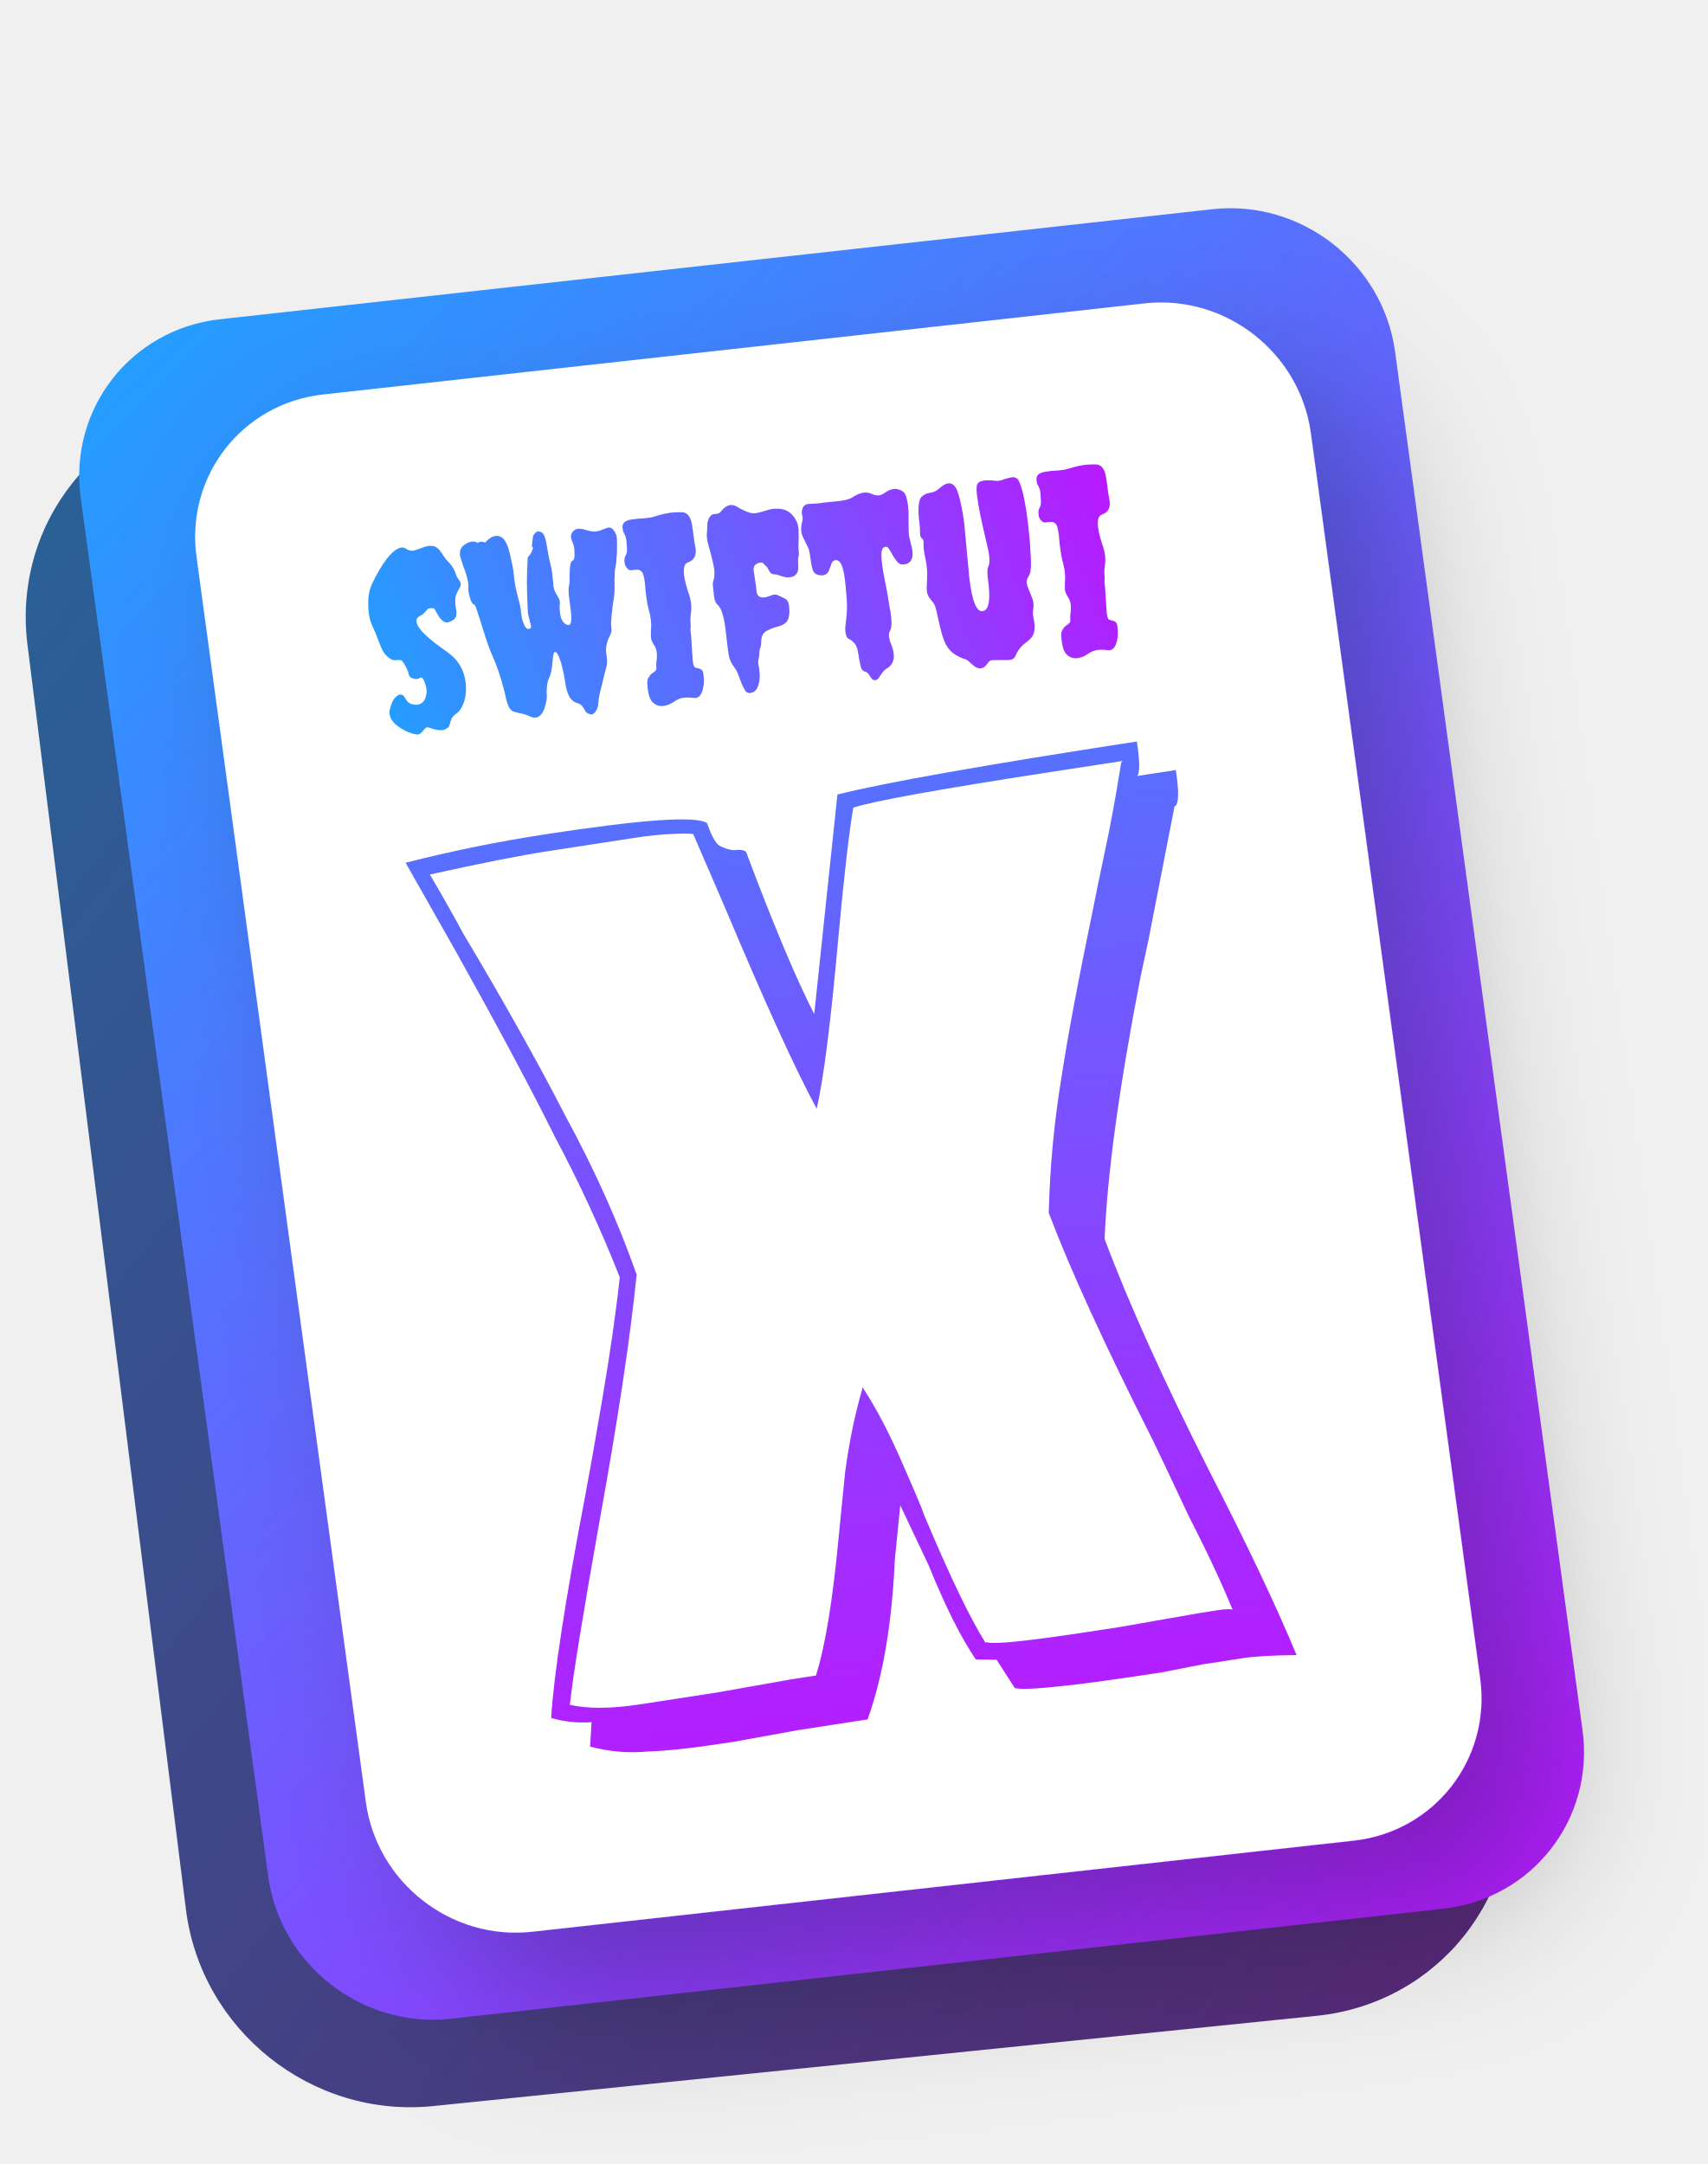
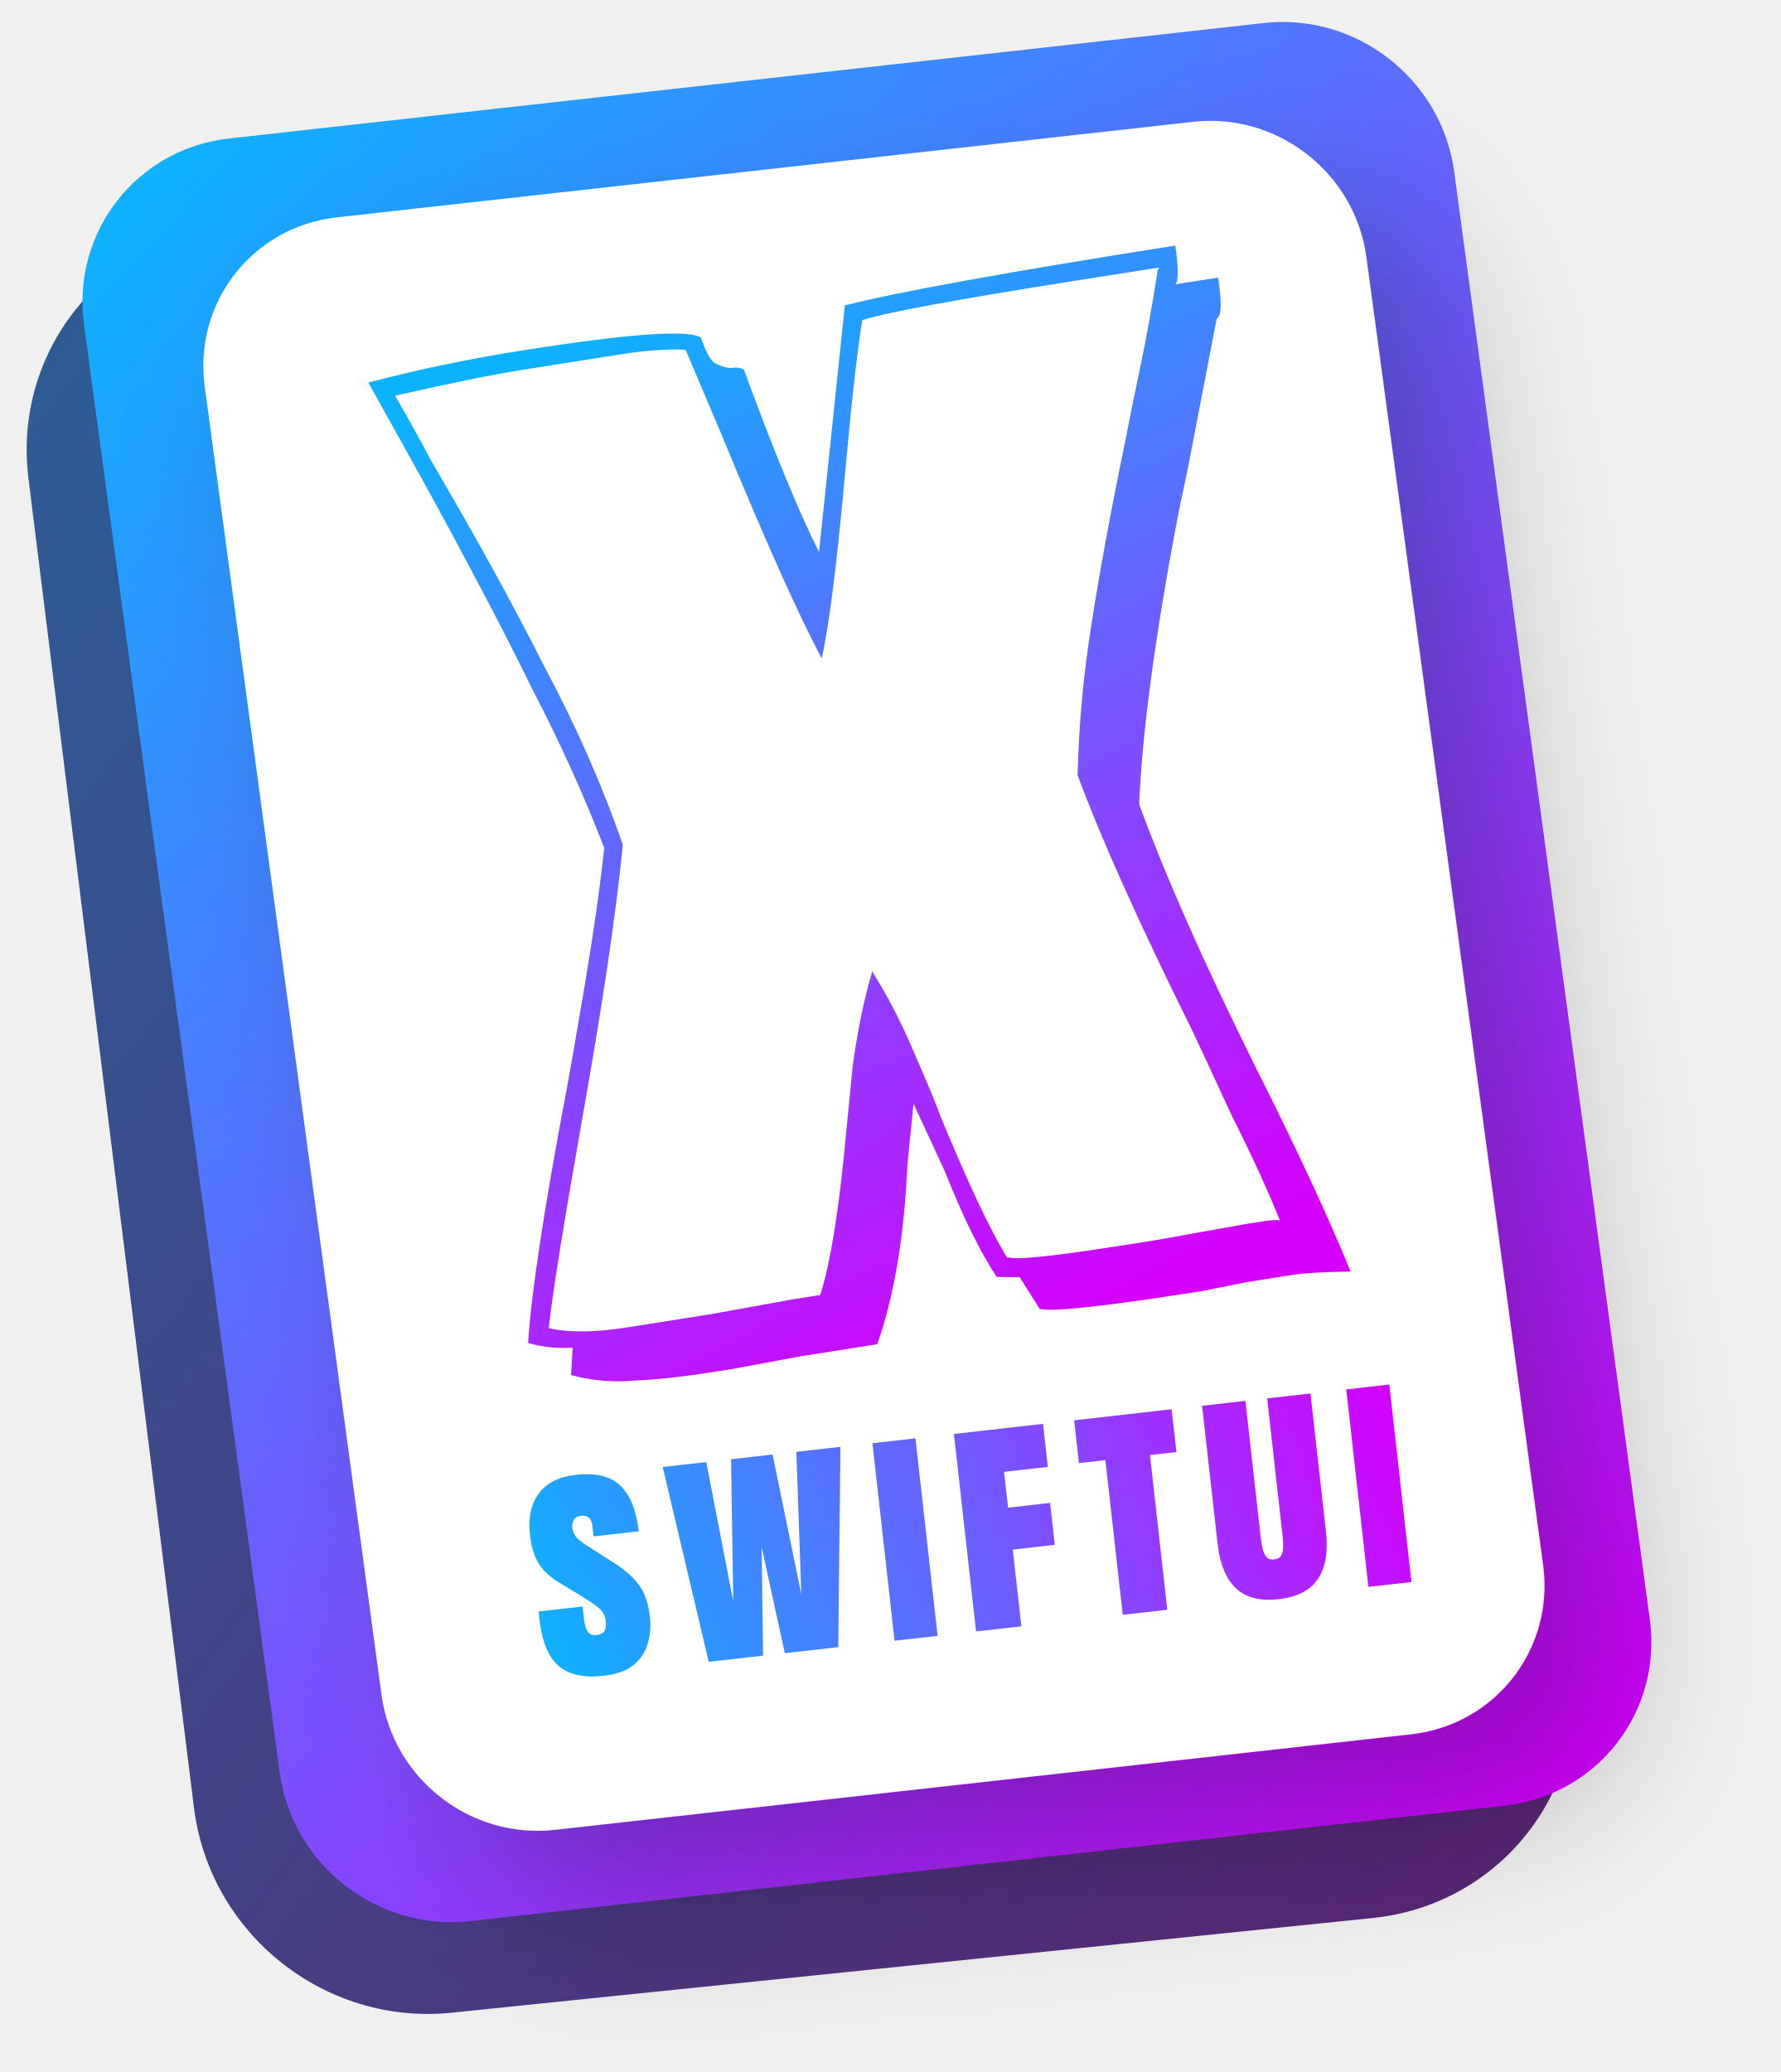
- <svg xmlns="http://www.w3.org/2000/svg" viewBox="0 0 116 147" fill="none">
-   <rect width="90.343" height="116.594" rx="15" transform="matrix(0.99482 -0.101648 0.124304 0.992244 0 28.9002)" fill="url(#paint0_linear_25_7)" fill-opacity="0.87" />
-   <path d="M82.344 14.212C88.382 13.543 93.941 17.88 94.759 23.9L107.491 117.544C108.309 123.564 104.078 128.987 98.04 129.656L30.629 137.132C24.591 137.801 19.032 133.464 18.214 127.444L5.482 33.8C4.663 27.78 8.895 22.358 14.933 21.688L82.344 14.212Z" fill="url(#paint1_linear_25_7)" />
-   <g filter="url(#filter0_d_25_7)">
-     <path d="M77.747 20.609C83.237 20 88.29 23.943 89.034 29.416L100.537 114.022C101.281 119.495 97.434 124.425 91.945 125.033L36.137 131.222C30.648 131.831 25.595 127.888 24.851 122.415L13.347 37.809C12.603 32.337 16.45 27.407 21.939 26.798L77.747 20.609Z" fill="white" />
+ <svg xmlns="http://www.w3.org/2000/svg" viewBox="0 0 116 135" fill="none">
+   <rect width="90.348" height="117.292" rx="15" transform="matrix(0.994758 -0.10226 0.123565 0.992336 0 16.2782)" fill="url(#paint0_linear_36_2)" fill-opacity="0.87" />
+   <path d="M82.345 1.501C88.383 0.827 93.937 5.162 94.75 11.182L107.5 105.526C108.314 111.546 104.079 116.973 98.041 117.646L30.628 125.168C24.59 125.841 19.037 121.507 18.223 115.486L5.473 21.143C4.66 15.122 8.895 9.696 14.932 9.022L82.345 1.501Z" fill="url(#paint1_linear_36_2)" />
+   <g filter="url(#filter0_d_36_2)">
+     <path d="M77.748 7.937C83.237 7.324 88.286 11.265 89.026 16.738L100.545 101.977C101.285 107.45 97.435 112.383 91.946 112.995L36.136 119.222C30.647 119.834 25.598 115.894 24.858 110.421L13.339 25.182C12.6 19.709 16.45 14.776 21.938 14.163L77.748 7.937Z" fill="white" />
  </g>
-   <path d="M79.864 52.309C80.099 53.837 80.07 54.663 79.776 54.787L78.005 63.862L77.459 66.411C76.02 73.831 75.209 79.746 75.028 84.156C76.628 88.448 79.004 93.716 82.156 99.959C84.727 104.962 86.697 109.119 88.068 112.428C86.427 112.446 85.225 112.514 84.461 112.632L81.709 113.056L78.861 113.612C73.052 114.507 69.742 114.86 68.93 114.672L67.695 112.75L66.284 112.732C65.272 111.245 64.199 109.102 63.064 106.303C62.828 105.792 62.19 104.443 61.149 102.256L60.779 105.951C60.586 110.284 59.969 113.9 58.929 116.799L54.229 117.523L49.89 118.309L49.087 118.432C47.024 118.75 45.33 118.933 44.008 118.98C42.696 119.104 41.388 118.992 40.083 118.646L40.179 116.988C39.251 117.052 38.336 116.959 37.437 116.706C37.612 113.784 38.394 108.695 39.78 101.439C39.997 100.31 40.373 98.179 40.908 95.045C41.442 91.911 41.839 89.151 42.097 86.763C40.815 83.518 39.347 80.341 37.694 77.231C36.106 74.032 33.907 69.911 31.095 64.867L27.549 58.606C30.636 57.818 33.784 57.176 36.994 56.682C43.644 55.657 47.321 55.404 48.027 55.921C48.309 56.739 48.583 57.244 48.847 57.438C49.188 57.62 49.518 57.726 49.835 57.755C50.217 57.697 50.497 57.732 50.673 57.861C52.532 62.817 54.076 66.492 55.305 68.884L56.881 53.971C60.121 53.159 66.9 51.958 77.218 50.369C77.43 51.745 77.433 52.527 77.227 52.715L79.864 52.309ZM71.089 52.486C63.751 53.617 59.374 54.408 57.957 54.861C57.669 56.549 57.335 59.456 56.953 63.584C56.437 69.375 55.944 73.285 55.474 75.314C54.056 72.715 51.989 68.182 49.271 61.715L47.083 56.653C46.842 56.612 46.334 56.612 45.558 56.654C44.858 56.683 44.011 56.775 43.018 56.928L37.171 57.828C35.26 58.123 32.602 58.649 29.198 59.408C30.045 60.843 30.798 62.174 31.457 63.403C34.197 67.989 36.517 72.13 38.417 75.828C40.382 79.438 41.99 83.024 43.243 86.587C42.809 90.879 41.978 96.406 40.75 103.168C39.576 109.765 38.894 113.977 38.706 115.806C39.924 116.088 41.526 116.076 43.513 115.77C45.577 115.452 46.761 115.27 47.067 115.223L48.672 114.975L53.814 114.066L55.419 113.819C56.053 111.843 56.576 108.633 56.987 104.188C57.046 103.553 57.184 102.162 57.401 100.016C57.694 97.858 58.1 95.918 58.617 94.195L58.634 94.31C59.558 95.733 60.446 97.435 61.299 99.416C62.14 101.321 62.634 102.496 62.781 102.943C64.51 107.059 65.892 109.936 66.928 111.577L67.042 111.559C67.536 111.718 69.923 111.467 74.203 110.808L76.038 110.526L81.638 109.546L82.67 109.387C83.205 109.304 83.555 109.29 83.719 109.342C82.966 107.502 81.975 105.386 80.746 102.993C79.581 100.512 78.77 98.798 78.311 97.852C75.047 91.391 72.688 86.238 71.235 82.393C71.311 79.33 71.59 76.313 72.071 73.344C72.541 70.298 73.249 66.512 74.195 61.984C74.412 60.855 74.703 59.441 75.067 57.742C75.431 56.043 75.793 54.07 76.151 51.824L76.248 51.692L71.089 52.486Z" fill="url(#paint2_linear_25_7)" />
-   <path d="M31.24 39.493C31.28 39.555 31.299 39.626 31.297 39.704C31.295 39.782 31.233 39.923 31.112 40.126C30.991 40.33 30.926 40.543 30.919 40.767C30.921 40.978 30.936 41.155 30.963 41.297C30.989 41.427 31.003 41.543 31.003 41.643C31.02 41.886 30.907 42.066 30.665 42.183C30.455 42.297 30.284 42.311 30.151 42.226C30.019 42.141 29.905 42.026 29.811 41.881C29.715 41.725 29.638 41.594 29.582 41.489C29.535 41.372 29.467 41.313 29.377 41.312C29.22 41.297 29.101 41.328 29.02 41.404C28.951 41.479 28.897 41.541 28.858 41.59C28.78 41.688 28.694 41.759 28.599 41.804C28.514 41.847 28.447 41.888 28.396 41.927C28.294 42.017 28.265 42.148 28.307 42.322C28.391 42.658 28.83 43.13 29.624 43.741C29.772 43.857 29.942 43.983 30.136 44.116C30.34 44.248 30.542 44.403 30.741 44.581C31.191 45.008 31.473 45.516 31.585 46.105C31.699 46.704 31.672 47.242 31.504 47.718C31.37 48.101 31.189 48.362 30.959 48.5C30.784 48.62 30.673 48.767 30.626 48.939C30.578 49.101 30.542 49.222 30.517 49.303C30.492 49.373 30.427 49.436 30.322 49.493C30.23 49.559 30.117 49.594 29.983 49.599C29.85 49.603 29.721 49.59 29.595 49.56C29.481 49.54 29.371 49.508 29.266 49.464C29.173 49.43 29.093 49.412 29.026 49.408C28.969 49.404 28.917 49.432 28.868 49.493C28.818 49.544 28.769 49.599 28.721 49.661C28.575 49.845 28.433 49.922 28.296 49.894C28.16 49.876 28 49.833 27.813 49.766C27.627 49.698 27.444 49.608 27.264 49.495C26.617 49.102 26.359 48.652 26.49 48.147C26.574 47.814 26.68 47.574 26.808 47.425C26.947 47.275 27.06 47.195 27.148 47.185C27.291 47.169 27.39 47.213 27.447 47.318C27.514 47.41 27.568 47.493 27.61 47.566C27.65 47.629 27.695 47.679 27.744 47.718C27.793 47.757 27.864 47.793 27.957 47.827C28.061 47.86 28.169 47.875 28.28 47.873C28.558 47.864 28.754 47.73 28.869 47.471C28.984 47.213 29.008 46.943 28.942 46.66C28.806 46.153 28.67 45.945 28.536 46.039C28.424 46.13 28.276 46.153 28.093 46.107C27.908 46.05 27.804 45.968 27.78 45.859C27.755 45.739 27.72 45.626 27.674 45.52C27.628 45.414 27.578 45.314 27.523 45.22C27.394 44.979 27.291 44.851 27.211 44.838C27.12 44.827 26.998 44.829 26.844 44.847C26.701 44.864 26.531 44.789 26.334 44.622C26.135 44.444 25.98 44.217 25.871 43.94C25.759 43.652 25.664 43.407 25.585 43.205C25.505 42.991 25.436 42.826 25.378 42.71C25.32 42.594 25.267 42.472 25.218 42.344C25.06 41.939 24.992 41.401 25.015 40.73C25.037 40.338 25.119 39.988 25.262 39.682C25.403 39.365 25.568 39.051 25.755 38.739C26.108 38.13 26.447 37.696 26.774 37.435C27.1 37.175 27.367 37.122 27.574 37.276C27.756 37.4 27.939 37.44 28.123 37.396C28.317 37.341 28.467 37.29 28.573 37.244L28.863 37.144C29.044 37.078 29.232 37.062 29.425 37.096C29.629 37.128 29.827 37.294 30.018 37.595C30.114 37.751 30.207 37.886 30.298 37.998C30.4 38.108 30.496 38.214 30.585 38.315C30.781 38.56 30.9 38.769 30.942 38.943C30.994 39.104 31.047 39.22 31.099 39.292C31.163 39.363 31.21 39.43 31.24 39.493ZM38.774 41.497L38.63 40.394C38.611 40.129 38.616 39.934 38.646 39.808C38.676 39.682 38.689 39.557 38.686 39.435C38.693 39.301 38.694 39.167 38.69 39.034C38.696 38.888 38.702 38.748 38.709 38.614C38.728 38.3 38.786 38.126 38.882 38.092C38.979 38.059 39.025 37.931 39.022 37.709C39.035 37.34 38.99 37.049 38.888 36.838C38.769 36.585 38.751 36.381 38.834 36.226C38.988 35.919 39.291 35.839 39.742 35.988C40.065 36.084 40.293 36.125 40.425 36.109C40.557 36.094 40.671 36.07 40.767 36.036C40.873 35.991 41.017 35.935 41.199 35.87C41.391 35.792 41.553 35.845 41.686 36.031C41.828 36.203 41.899 36.385 41.899 36.574C41.91 36.762 41.913 36.94 41.91 37.108C41.906 37.264 41.903 37.432 41.901 37.61C41.875 38.059 41.843 38.358 41.805 38.507C41.776 38.644 41.759 38.791 41.755 38.947C41.75 39.093 41.745 39.249 41.742 39.417C41.754 39.905 41.745 40.257 41.714 40.473C41.551 41.572 41.484 42.243 41.512 42.485C41.539 42.716 41.544 42.86 41.529 42.917C41.513 42.975 41.492 43.033 41.465 43.092C41.438 43.151 41.403 43.227 41.358 43.321C41.312 43.405 41.266 43.538 41.22 43.722C41.159 43.963 41.145 44.176 41.177 44.362C41.244 44.744 41.251 45.044 41.198 45.262C41.145 45.48 41.087 45.703 41.025 45.934C40.972 46.151 40.919 46.369 40.866 46.587C40.732 47.07 40.659 47.446 40.645 47.715C40.632 47.984 40.567 48.192 40.45 48.34C40.346 48.496 40.219 48.556 40.069 48.517C39.931 48.477 39.836 48.422 39.783 48.35C39.741 48.277 39.699 48.203 39.657 48.13C39.533 47.922 39.397 47.804 39.249 47.776C39.019 47.714 38.836 47.579 38.7 47.372C38.575 47.152 38.483 46.885 38.424 46.568C38.376 46.251 38.327 45.967 38.275 45.716C38.224 45.466 38.17 45.238 38.113 45.033C37.954 44.528 37.82 44.282 37.71 44.294C37.644 44.302 37.602 44.368 37.583 44.493C37.562 44.606 37.546 44.753 37.533 44.933C37.491 45.439 37.421 45.793 37.321 45.994C37.233 46.193 37.181 46.366 37.164 46.513C37.148 46.66 37.136 46.8 37.129 46.935C37.133 47.068 37.138 47.201 37.142 47.334C37.145 47.457 37.127 47.587 37.087 47.725C37.058 47.862 37.019 48.006 36.97 48.157C36.919 48.296 36.85 48.421 36.762 48.532C36.555 48.767 36.293 48.809 35.974 48.656C35.773 48.557 35.554 48.487 35.315 48.448C35.076 48.398 34.915 48.355 34.833 48.32C34.749 48.274 34.667 48.189 34.586 48.064C34.516 47.939 34.451 47.762 34.391 47.535C34.341 47.296 34.276 47.025 34.197 46.722C33.963 45.858 33.727 45.166 33.489 44.648C33.296 44.225 33.084 43.642 32.853 42.9C32.621 42.147 32.464 41.658 32.383 41.433C32.311 41.197 32.252 41.075 32.207 41.069C32.129 41.067 32.05 40.965 31.971 40.762C31.852 40.408 31.799 40.136 31.81 39.945C31.821 39.755 31.807 39.584 31.767 39.432C31.737 39.269 31.696 39.106 31.644 38.945C31.592 38.784 31.535 38.629 31.474 38.48C31.423 38.33 31.371 38.169 31.317 37.997C31.17 37.59 31.223 37.278 31.477 37.059C31.844 36.772 32.172 36.712 32.458 36.879C32.569 36.777 32.735 36.769 32.957 36.855C33.064 36.72 33.201 36.604 33.368 36.507C33.546 36.408 33.71 36.378 33.859 36.416C34.007 36.444 34.126 36.514 34.217 36.626C34.307 36.727 34.383 36.857 34.446 37.017C34.539 37.24 34.625 37.548 34.703 37.94C34.792 38.32 34.846 38.592 34.865 38.757C34.884 38.922 34.903 39.087 34.922 39.252C34.967 39.648 35.05 40.072 35.169 40.527C35.3 40.98 35.374 41.339 35.394 41.604C35.423 41.857 35.455 42.037 35.49 42.144C35.523 42.24 35.555 42.326 35.586 42.4C35.617 42.475 35.653 42.543 35.693 42.605C35.784 42.717 35.883 42.751 35.989 42.705C36.051 42.664 36.078 42.611 36.071 42.545C36.062 42.468 36.04 42.376 36.005 42.268C35.982 42.16 35.951 42.041 35.914 41.911C35.877 41.782 35.856 41.651 35.852 41.517C35.846 41.373 35.838 41.202 35.826 41.002C35.824 40.791 35.815 40.575 35.801 40.353C35.784 39.72 35.782 39.269 35.795 39C35.807 38.721 35.816 38.508 35.822 38.362C35.826 38.206 35.834 38.038 35.847 37.858C36.017 37.694 36.138 37.479 36.207 37.215C36.157 37.165 36.129 37.118 36.124 37.074L36.184 36.582C36.181 36.46 36.224 36.349 36.313 36.25C36.401 36.14 36.49 36.09 36.58 36.102C36.671 36.114 36.74 36.134 36.788 36.162C36.835 36.19 36.886 36.245 36.94 36.328C37.025 36.485 37.095 36.75 37.149 37.123C37.214 37.494 37.261 37.756 37.29 37.909C37.33 38.06 37.362 38.196 37.387 38.315C37.411 38.424 37.435 38.533 37.458 38.641C37.481 38.739 37.505 38.898 37.53 39.118C37.554 39.327 37.573 39.536 37.586 39.746C37.599 39.956 37.667 40.16 37.79 40.358C37.913 40.555 37.985 40.692 38.005 40.767C38.023 40.832 38.032 40.904 38.029 40.982C38.026 41.049 38.019 41.133 38.008 41.235C38.008 41.324 38.018 41.462 38.04 41.649C38.079 41.99 38.19 42.228 38.373 42.363C38.652 42.564 38.796 42.459 38.804 42.045C38.807 41.878 38.797 41.695 38.774 41.497ZM46.717 38.207C46.354 38.349 46.356 38.995 46.723 40.145C46.837 40.455 46.907 40.72 46.932 40.94C46.967 41.147 46.966 41.381 46.929 41.642C46.893 41.902 46.883 42.109 46.901 42.263C46.919 42.417 46.918 42.601 46.898 42.815C46.936 43.045 46.957 43.282 46.963 43.526C46.979 43.758 46.994 43.985 47.008 44.206C47.038 44.749 47.069 45.068 47.102 45.165C47.136 45.261 47.176 45.323 47.224 45.351C47.282 45.367 47.345 45.382 47.413 45.396C47.574 45.434 47.675 45.494 47.718 45.578C47.761 45.662 47.787 45.788 47.795 45.954C47.813 46.108 47.816 46.275 47.803 46.454C47.752 46.883 47.646 47.169 47.484 47.31C47.392 47.387 47.291 47.421 47.178 47.412C47.077 47.402 46.964 47.392 46.841 47.384C46.459 47.361 46.144 47.431 45.896 47.594C45.288 48.02 44.787 48.078 44.395 47.767C44.235 47.641 44.122 47.431 44.055 47.138C43.949 46.604 43.936 46.255 44.017 46.089C44.109 45.923 44.187 45.819 44.249 45.778C44.321 45.726 44.382 45.679 44.433 45.64C44.548 45.571 44.598 45.471 44.582 45.339C44.571 45.24 44.57 45.134 44.579 45.022C44.598 44.897 44.611 44.767 44.618 44.633C44.636 44.308 44.578 44.047 44.444 43.851C44.295 43.623 44.217 43.431 44.21 43.276C44.215 43.12 44.215 42.98 44.212 42.858L44.233 42.455C44.218 42.133 44.181 41.864 44.123 41.648C44.063 41.421 44.008 41.188 43.958 40.949C43.918 40.697 43.885 40.462 43.86 40.242C43.846 40.02 43.827 39.811 43.804 39.613C43.751 39.151 43.669 38.882 43.56 38.806C43.462 38.728 43.375 38.693 43.298 38.702C43.219 38.7 43.142 38.703 43.065 38.712C42.859 38.758 42.723 38.741 42.658 38.659C42.523 38.552 42.445 38.405 42.423 38.218C42.401 38.031 42.418 37.885 42.472 37.778C42.538 37.67 42.575 37.554 42.583 37.431C42.59 37.297 42.585 37.158 42.568 37.015C42.552 36.683 42.516 36.469 42.461 36.376C42.404 36.271 42.36 36.181 42.33 36.107C42.308 36.02 42.293 35.938 42.285 35.861C42.248 35.542 42.454 35.351 42.904 35.288C43.177 35.246 43.458 35.219 43.746 35.208C44.034 35.186 44.258 35.149 44.419 35.097C44.978 34.921 45.429 34.824 45.772 34.807C46.127 34.788 46.355 34.789 46.458 34.811C46.746 34.889 46.929 35.174 47.008 35.667C47.046 35.896 47.079 36.137 47.108 36.39C47.138 36.643 47.178 36.9 47.231 37.162C47.338 37.706 47.167 38.055 46.717 38.207ZM51.389 40.174C51.425 40.482 51.602 40.617 51.921 40.581C51.998 40.572 52.069 40.558 52.133 40.539C52.197 40.51 52.303 40.47 52.454 40.419C52.615 40.367 52.767 40.383 52.91 40.466C53.063 40.538 53.175 40.592 53.246 40.628C53.329 40.663 53.395 40.706 53.445 40.756C53.533 40.846 53.588 41.029 53.609 41.305C53.639 41.569 53.613 41.822 53.53 42.066C53.445 42.299 53.214 42.465 52.835 42.564C52.457 42.663 52.175 42.78 51.99 42.912C51.815 43.044 51.721 43.239 51.706 43.497C51.702 43.753 51.679 43.934 51.635 44.04C51.592 44.145 51.571 44.259 51.574 44.381C51.577 44.503 51.559 44.639 51.521 44.788C51.492 44.925 51.49 45.053 51.515 45.173C51.551 45.292 51.576 45.456 51.589 45.666C51.612 45.864 51.607 46.065 51.575 46.269C51.499 46.768 51.291 47.037 50.95 47.077C50.818 47.092 50.706 47.038 50.614 46.915C50.531 46.78 50.452 46.622 50.375 46.441C50.309 46.26 50.237 46.067 50.158 45.865C50.09 45.661 49.977 45.457 49.82 45.252C49.661 45.036 49.554 44.787 49.499 44.504C49.455 44.219 49.417 43.939 49.386 43.664L49.294 42.873C49.183 41.905 49.003 41.313 48.755 41.097C48.596 40.97 48.503 40.702 48.478 40.293L48.425 39.831C48.406 39.666 48.418 39.531 48.462 39.426C48.561 39.125 48.547 38.72 48.422 38.211C48.307 37.7 48.206 37.311 48.12 37.042C48.032 36.763 47.995 36.494 48.01 36.236C48.036 35.977 48.046 35.775 48.04 35.631C48.046 35.486 48.085 35.342 48.157 35.2C48.241 35.056 48.315 34.975 48.38 34.957C48.455 34.926 48.542 34.91 48.642 34.91C48.775 34.905 48.886 34.848 48.973 34.738C49.294 34.333 49.625 34.211 49.967 34.372C50.109 34.445 50.252 34.523 50.395 34.607C50.55 34.689 50.714 34.76 50.888 34.817C51.061 34.875 51.251 34.881 51.458 34.835C51.675 34.788 51.886 34.73 52.09 34.662C52.293 34.594 52.501 34.559 52.712 34.557C53.244 34.529 53.657 34.726 53.951 35.149C54.151 35.438 54.249 35.755 54.245 36.101C54.25 36.435 54.248 36.708 54.239 36.92C54.23 37.133 54.234 37.311 54.25 37.454C54.266 37.586 54.27 37.669 54.262 37.703C54.255 37.737 54.247 37.766 54.239 37.789C54.209 37.916 54.2 38.084 54.214 38.294C54.227 38.504 54.222 38.66 54.201 38.763C54.131 39.028 53.953 39.176 53.668 39.209C53.481 39.231 53.317 39.216 53.178 39.165C52.899 39.064 52.704 39.014 52.592 39.016C52.436 39.012 52.321 38.936 52.249 38.788C52.22 38.736 52.192 38.683 52.164 38.631C52.134 38.567 52.095 38.516 52.046 38.477C51.995 38.427 51.938 38.367 51.874 38.297C51.82 38.214 51.717 38.192 51.566 38.232C51.263 38.311 51.141 38.504 51.198 38.809L51.342 39.762L51.389 40.174ZM55.014 34.224C55.269 34.217 55.49 34.202 55.677 34.181C55.874 34.147 56.165 34.113 56.551 34.08C57.193 34.039 57.638 33.943 57.888 33.792C58.395 33.455 58.826 33.371 59.18 33.542C59.344 33.612 59.499 33.65 59.644 33.656C59.79 33.661 59.985 33.572 60.231 33.387C60.503 33.233 60.737 33.179 60.931 33.223C61.126 33.267 61.273 33.334 61.372 33.423C61.471 33.512 61.547 33.681 61.598 33.931C61.659 34.169 61.692 34.411 61.698 34.655C61.715 34.898 61.719 35.126 61.71 35.339C61.709 35.907 61.724 36.279 61.755 36.453C61.798 36.627 61.841 36.806 61.884 36.99C61.939 37.173 61.971 37.353 61.98 37.531C62.008 37.962 61.86 38.224 61.536 38.317C61.298 38.378 61.116 38.343 60.989 38.213C60.862 38.072 60.749 37.918 60.652 37.751C60.564 37.572 60.474 37.415 60.38 37.281C60.298 37.145 60.193 37.107 60.066 37.167C59.938 37.215 59.872 37.367 59.868 37.624C59.863 37.87 59.886 38.162 59.936 38.502C59.986 38.83 60.047 39.174 60.122 39.533C60.196 39.881 60.253 40.181 60.293 40.433C60.332 40.673 60.372 40.919 60.412 41.171C60.463 41.421 60.501 41.656 60.527 41.876C60.581 42.349 60.553 42.681 60.441 42.872C60.385 42.968 60.364 43.076 60.378 43.197C60.392 43.318 60.418 43.443 60.455 43.572C60.503 43.701 60.552 43.829 60.6 43.957C60.648 44.085 60.683 44.242 60.705 44.429C60.755 44.869 60.593 45.2 60.218 45.422C60.082 45.504 59.963 45.629 59.86 45.797C59.757 45.965 59.675 46.075 59.614 46.126C59.565 46.188 59.495 46.212 59.405 46.201C59.327 46.199 59.262 46.167 59.21 46.106C59.171 46.055 59.131 45.998 59.09 45.936C59.004 45.768 58.897 45.663 58.77 45.622C58.623 45.606 58.521 45.495 58.464 45.29C58.418 45.083 58.381 44.904 58.352 44.751C58.333 44.586 58.299 44.39 58.25 44.161C58.202 43.933 58.109 43.754 57.971 43.625C57.834 43.496 57.725 43.42 57.644 43.396C57.562 43.361 57.502 43.273 57.463 43.133C57.423 42.981 57.406 42.827 57.41 42.671C57.425 42.513 57.444 42.338 57.466 42.146C57.536 41.592 57.549 41.078 57.505 40.604C57.437 39.721 57.369 39.138 57.303 38.856C57.193 38.289 57.007 38.021 56.743 38.052C56.612 38.078 56.526 38.149 56.483 38.266C56.44 38.371 56.393 38.499 56.344 38.649C56.232 39.03 55.963 39.161 55.537 39.043C55.386 38.994 55.281 38.9 55.22 38.762C55.171 38.623 55.13 38.461 55.097 38.275C55.074 38.077 55.045 37.875 55.01 37.667C54.985 37.447 54.923 37.248 54.824 37.07C54.736 36.88 54.648 36.7 54.562 36.532C54.475 36.364 54.428 36.191 54.418 36.014C54.409 35.837 54.428 35.662 54.475 35.489C54.533 35.316 54.535 35.148 54.483 34.987C54.443 34.825 54.457 34.661 54.527 34.497C54.607 34.321 54.769 34.23 55.014 34.224ZM65.486 35.471L65.836 39.224C66.027 40.885 66.349 41.644 66.801 41.503C67.189 41.391 67.29 40.672 67.103 39.345C67.057 38.95 67.055 38.694 67.098 38.577C67.15 38.449 67.182 38.345 67.195 38.265C67.225 38.039 67.202 37.746 67.127 37.387C67.079 37.159 67 36.817 66.892 36.362C66.784 35.906 66.68 35.439 66.58 34.96C66.479 34.471 66.405 34.028 66.36 33.632C66.314 33.236 66.324 32.985 66.389 32.877C66.466 32.768 66.564 32.701 66.684 32.676C66.813 32.638 66.945 32.623 67.079 32.63C67.224 32.624 67.358 32.631 67.483 32.65C67.619 32.668 67.725 32.672 67.802 32.663C67.89 32.653 67.988 32.631 68.095 32.596C68.212 32.549 68.325 32.514 68.434 32.49C68.552 32.454 68.661 32.431 68.76 32.419C68.87 32.406 68.973 32.434 69.07 32.5C69.167 32.567 69.26 32.751 69.351 33.053C69.453 33.353 69.538 33.711 69.609 34.126C69.69 34.54 69.758 34.989 69.814 35.473C69.869 35.945 69.915 36.397 69.954 36.827C70.019 37.778 70.041 38.354 70.02 38.557C70.01 38.759 69.983 38.907 69.938 39.001C69.893 39.096 69.847 39.184 69.801 39.268C69.709 39.434 69.718 39.656 69.828 39.933C69.938 40.21 70.024 40.423 70.086 40.572C70.194 40.838 70.228 41.084 70.188 41.312C70.147 41.54 70.15 41.757 70.196 41.963C70.316 42.517 70.296 42.926 70.137 43.19C70.063 43.321 69.939 43.452 69.765 43.584C69.415 43.836 69.17 44.12 69.028 44.437C68.96 44.623 68.868 44.74 68.751 44.787C68.687 44.817 68.589 44.834 68.456 44.838C68.321 44.831 68.177 44.831 68.021 44.838C67.865 44.834 67.715 44.834 67.57 44.84C67.425 44.834 67.326 44.846 67.274 44.874C67.22 44.891 67.174 44.93 67.137 44.99C67.098 45.039 67.054 45.094 67.005 45.156C66.743 45.487 66.431 45.489 66.07 45.163C65.995 45.094 65.921 45.03 65.848 44.972C65.784 44.901 65.722 44.853 65.664 44.826C65.604 44.788 65.522 44.759 65.419 44.737C65.326 44.703 65.221 44.654 65.102 44.59C64.596 44.359 64.246 43.931 64.051 43.308C63.95 43.007 63.849 42.618 63.749 42.139C63.648 41.65 63.573 41.341 63.525 41.212C63.488 41.083 63.405 40.948 63.278 40.807C63.149 40.654 63.06 40.514 63.012 40.386C62.962 40.247 62.94 40.099 62.944 39.943C62.948 39.786 62.955 39.607 62.965 39.405C62.992 38.867 62.961 38.403 62.871 38.013C62.782 37.622 62.735 37.315 62.732 37.093C62.739 36.869 62.729 36.731 62.701 36.678C62.671 36.615 62.626 36.559 62.564 36.511C62.514 36.461 62.489 36.346 62.491 36.168C62.493 35.989 62.484 35.818 62.465 35.653C62.446 35.488 62.426 35.318 62.406 35.142C62.353 34.39 62.416 33.926 62.596 33.749C62.747 33.609 62.91 33.524 63.085 33.492C63.358 33.45 63.556 33.377 63.678 33.273C63.81 33.169 63.918 33.084 63.999 33.019C64.513 32.648 64.88 32.828 65.098 33.561C65.239 34.012 65.368 34.649 65.486 35.471ZM74.835 34.959C74.473 35.102 74.475 35.748 74.842 36.897C74.956 37.207 75.025 37.472 75.051 37.692C75.086 37.9 75.085 38.134 75.048 38.394C75.011 38.655 75.002 38.862 75.02 39.016C75.038 39.17 75.037 39.354 75.017 39.568C75.054 39.797 75.076 40.034 75.082 40.279C75.098 40.511 75.113 40.738 75.127 40.959C75.156 41.501 75.188 41.821 75.221 41.917C75.255 42.014 75.295 42.076 75.343 42.104C75.4 42.119 75.463 42.134 75.532 42.149C75.692 42.186 75.794 42.247 75.837 42.331C75.88 42.415 75.906 42.54 75.914 42.706C75.932 42.86 75.934 43.027 75.922 43.207C75.871 43.636 75.765 43.921 75.603 44.062C75.511 44.14 75.409 44.174 75.297 44.165C75.195 44.154 75.083 44.145 74.959 44.137C74.578 44.114 74.263 44.184 74.014 44.346C73.406 44.773 72.906 44.831 72.514 44.52C72.354 44.393 72.241 44.183 72.174 43.89C72.067 43.357 72.055 43.007 72.136 42.842C72.228 42.675 72.305 42.572 72.368 42.531C72.439 42.478 72.501 42.432 72.552 42.393C72.667 42.324 72.716 42.223 72.701 42.091C72.69 41.992 72.689 41.887 72.698 41.774C72.717 41.649 72.73 41.52 72.737 41.385C72.755 41.06 72.697 40.8 72.563 40.603C72.414 40.375 72.336 40.184 72.329 40.029C72.333 39.872 72.334 39.733 72.331 39.611L72.351 39.207C72.336 38.886 72.3 38.617 72.241 38.401C72.182 38.174 72.127 37.941 72.077 37.701C72.037 37.45 72.004 37.214 71.979 36.994C71.964 36.773 71.946 36.563 71.923 36.365C71.87 35.904 71.788 35.635 71.679 35.558C71.581 35.48 71.493 35.446 71.416 35.455C71.338 35.453 71.261 35.456 71.184 35.465C70.977 35.511 70.842 35.493 70.776 35.412C70.642 35.305 70.563 35.158 70.542 34.971C70.52 34.784 70.537 34.637 70.591 34.531C70.657 34.423 70.694 34.307 70.701 34.184C70.708 34.049 70.703 33.91 70.687 33.767C70.671 33.435 70.635 33.222 70.58 33.128C70.523 33.023 70.479 32.934 70.448 32.859C70.427 32.773 70.412 32.691 70.403 32.614C70.366 32.295 70.573 32.104 71.022 32.041C71.296 31.998 71.577 31.971 71.865 31.96C72.152 31.938 72.376 31.901 72.538 31.849C73.097 31.673 73.548 31.576 73.891 31.559C74.246 31.54 74.474 31.542 74.577 31.564C74.865 31.642 75.048 31.927 75.127 32.419C75.165 32.649 75.198 32.89 75.227 33.143C75.256 33.396 75.297 33.653 75.35 33.914C75.457 34.459 75.286 34.807 74.835 34.959Z" fill="url(#paint3_linear_25_7)" />
+   <path d="M79.373 18.087C79.621 19.734 79.589 20.624 79.278 20.757L77.395 30.536L76.814 33.282C75.284 41.277 74.421 47.65 74.225 52.401C75.915 57.023 78.425 62.696 81.755 69.419C84.471 74.806 86.553 79.282 88 82.847C86.264 82.868 84.991 82.942 84.182 83.07L81.27 83.529L78.255 84.13C72.106 85.1 68.603 85.484 67.744 85.282L66.439 83.212L64.945 83.195C63.876 81.593 62.742 79.286 61.543 76.272C61.294 75.721 60.62 74.268 59.521 71.913L59.126 75.894C58.917 80.563 58.261 84.459 57.158 87.583L52.182 88.367L47.59 89.218L46.74 89.352C44.556 89.696 42.764 89.894 41.363 89.947C39.976 90.081 38.591 89.962 37.21 89.59L37.314 87.803C36.331 87.874 35.363 87.774 34.411 87.503C34.6 84.354 35.431 78.871 36.905 71.053C37.136 69.837 37.536 67.541 38.105 64.164C38.673 60.787 39.095 57.813 39.371 55.241C38.017 51.746 36.467 48.324 34.72 44.975C33.042 41.531 30.718 37.094 27.748 31.662L24 24.921C27.267 24.068 30.6 23.374 33.998 22.839C41.036 21.729 44.929 21.453 45.675 22.009C45.973 22.889 46.262 23.434 46.542 23.642C46.903 23.838 47.251 23.952 47.587 23.983C47.992 23.919 48.287 23.957 48.474 24.096C50.437 29.434 52.067 33.391 53.366 35.968L55.048 19.899C58.477 19.022 65.652 17.722 76.574 16C76.797 17.482 76.8 18.324 76.582 18.527L79.373 18.087ZM70.086 18.287C62.319 19.512 57.686 20.368 56.186 20.858C55.88 22.676 55.523 25.808 55.115 30.256C54.563 36.495 54.038 40.708 53.539 42.894C52.041 40.096 49.857 35.214 46.987 28.25L44.676 22.799C44.421 22.755 43.883 22.755 43.061 22.8C42.321 22.833 41.425 22.932 40.373 23.098L34.184 24.074C32.161 24.392 29.348 24.962 25.745 25.783C26.64 27.328 27.435 28.762 28.131 30.085C31.028 35.022 33.48 39.482 35.487 43.464C37.562 47.351 39.262 51.213 40.584 55.05C40.121 59.674 39.236 65.629 37.931 72.915C36.681 80.023 35.956 84.562 35.756 86.532C37.044 86.835 38.74 86.82 40.843 86.489C43.027 86.144 44.281 85.947 44.605 85.895L46.304 85.628L51.746 84.643L53.445 84.376C54.119 82.246 54.675 78.787 55.114 73.999C55.176 73.314 55.324 71.816 55.555 69.504C55.868 67.179 56.299 65.088 56.848 63.232L56.866 63.355C57.842 64.887 58.781 66.72 59.681 68.853C60.57 70.905 61.092 72.171 61.247 72.652C63.073 77.084 64.534 80.183 65.627 81.949L65.749 81.93C66.271 82.1 68.798 81.829 73.328 81.114L75.27 80.808L81.198 79.747L82.29 79.575C82.856 79.486 83.227 79.47 83.401 79.526C82.606 77.545 81.559 75.266 80.26 72.689C79.03 70.017 78.172 68.172 77.688 67.153C74.239 60.195 71.747 54.646 70.213 50.505C70.296 47.205 70.594 43.955 71.106 40.756C71.606 37.475 72.359 33.395 73.364 28.516C73.595 27.3 73.904 25.776 74.291 23.945C74.678 22.114 75.062 19.989 75.444 17.569L75.546 17.426L70.086 18.287Z" fill="url(#paint2_linear_36_2)" />
+   <path d="M39.352 109.184C38.027 109.334 37.033 109.113 36.371 108.519C35.714 107.926 35.304 106.908 35.143 105.468L35.09 104.997L37.961 104.672L38.058 105.538C38.095 105.873 38.174 106.132 38.295 106.313C38.42 106.488 38.609 106.561 38.862 106.532C39.126 106.502 39.3 106.413 39.384 106.264C39.472 106.109 39.501 105.897 39.471 105.628C39.431 105.27 39.276 104.982 39.006 104.762C38.742 104.541 38.311 104.25 37.714 103.889L36.351 103.058C35.772 102.706 35.344 102.292 35.068 101.817C34.792 101.342 34.614 100.746 34.533 100.031C34.408 98.915 34.596 98.011 35.098 97.319C35.605 96.627 36.403 96.219 37.492 96.095C38.822 95.944 39.804 96.183 40.437 96.813C41.076 97.442 41.47 98.428 41.621 99.77L38.676 100.104L38.597 99.395C38.544 98.922 38.297 98.71 37.857 98.76C37.637 98.785 37.483 98.87 37.393 99.013C37.303 99.152 37.269 99.323 37.292 99.526C37.315 99.73 37.383 99.917 37.497 100.088C37.615 100.252 37.867 100.458 38.251 100.704L40.078 101.875C40.743 102.301 41.264 102.768 41.638 103.277C42.013 103.785 42.248 104.474 42.346 105.343C42.414 105.948 42.367 106.527 42.206 107.08C42.051 107.632 41.744 108.099 41.286 108.479C40.827 108.855 40.182 109.089 39.352 109.184ZM46.181 108.275L43.18 95.583L46.017 95.261L47.779 104.342L47.633 95.077L50.339 94.77L52.211 103.873L51.889 94.594L54.76 94.268L54.619 107.317L51.138 107.712L49.628 100.799L49.72 107.873L46.181 108.275ZM58.288 106.9L56.845 94.032L59.649 93.713L61.092 106.582L58.288 106.9ZM63.598 106.297L62.155 93.429L67.962 92.77L68.276 95.574L65.422 95.898L65.684 98.233L68.422 97.922L68.729 100.652L65.99 100.963L66.551 105.962L63.598 106.297ZM73.156 105.212L72.026 95.132L70.302 95.328L69.989 92.54L76.34 91.819L76.653 94.607L74.929 94.802L76.059 104.883L73.156 105.212ZM83.314 104.193C82.105 104.33 81.176 104.093 80.528 103.482C79.88 102.865 79.482 101.896 79.334 100.576L78.327 91.593L81.147 91.273L82.151 100.223C82.178 100.465 82.218 100.697 82.271 100.92C82.323 101.137 82.406 101.311 82.521 101.443C82.636 101.574 82.804 101.628 83.024 101.603C83.249 101.577 83.404 101.49 83.487 101.341C83.57 101.187 83.61 100.996 83.607 100.768C83.609 100.539 83.597 100.304 83.569 100.062L82.566 91.112L85.387 90.792L86.394 99.775C86.542 101.095 86.368 102.128 85.873 102.875C85.377 103.616 84.524 104.056 83.314 104.193ZM89.162 103.395L87.719 90.527L90.524 90.209L91.967 103.077L89.162 103.395Z" fill="url(#paint3_linear_36_2)" />
  <defs>
-     <filter id="filter0_d_25_7" x="8.255" y="15.547" width="107.374" height="130.737" filterUnits="userSpaceOnUse" color-interpolation-filters="sRGB">
+     <filter id="filter0_d_36_2" x="8.248" y="2.874" width="107.388" height="131.411" filterUnits="userSpaceOnUse" color-interpolation-filters="sRGB">
      <feFlood flood-opacity="0" result="BackgroundImageFix" />
      <feColorMatrix in="SourceAlpha" type="matrix" values="0 0 0 0 0 0 0 0 0 0 0 0 0 0 0 0 0 0 127 0" result="hardAlpha" />
      <feOffset dx="5" dy="5" />
      <feGaussianBlur stdDeviation="5" />
      <feComposite in2="hardAlpha" operator="out" />
      <feColorMatrix type="matrix" values="0 0 0 0 0 0 0 0 0 0 0 0 0 0 0 0 0 0 0.25 0" />
-       <feBlend mode="normal" in2="BackgroundImageFix" result="effect1_dropShadow_25_7" />
-       <feBlend mode="normal" in="SourceGraphic" in2="effect1_dropShadow_25_7" result="shape" />
+       <feBlend mode="normal" in2="BackgroundImageFix" result="effect1_dropShadow_36_2" />
+       <feBlend mode="normal" in="SourceGraphic" in2="effect1_dropShadow_36_2" result="shape" />
    </filter>
-     <linearGradient id="paint0_linear_25_7" x1="-6.026" y1="-5.107" x2="106.676" y2="105.136" gradientUnits="userSpaceOnUse">
+     <linearGradient id="paint0_linear_36_2" x1="0.596" y1="7.339" x2="99.257" y2="99.721" gradientUnits="userSpaceOnUse">
      <stop stop-color="#08528E" />
+       <stop offset="0" stop-color="#104788" />
      <stop offset="1" stop-color="#430762" />
    </linearGradient>
-     <linearGradient id="paint1_linear_25_7" x1="-10.387" y1="10.407" x2="128.674" y2="150.428" gradientUnits="userSpaceOnUse">
+     <linearGradient id="paint1_linear_36_2" x1="7" y1="13.5" x2="110.353" y2="110.319" gradientUnits="userSpaceOnUse">
      <stop stop-color="#0DB2FF" />
      <stop offset="1" stop-color="#D500FF" />
    </linearGradient>
-     <linearGradient id="paint2_linear_25_7" x1="46.014" y1="3.853" x2="66.87" y2="139.256" gradientUnits="userSpaceOnUse">
+     <linearGradient id="paint2_linear_36_2" x1="32.315" y1="24.32" x2="65.934" y2="88.702" gradientUnits="userSpaceOnUse">
      <stop stop-color="#0DB2FF" />
      <stop offset="1" stop-color="#D500FF" />
    </linearGradient>
-     <linearGradient id="paint3_linear_25_7" x1="16.669" y1="46.797" x2="81.557" y2="22.547" gradientUnits="userSpaceOnUse">
+     <linearGradient id="paint3_linear_36_2" x1="33.017" y1="102.325" x2="86.2" y2="79.521" gradientUnits="userSpaceOnUse">
      <stop stop-color="#0DB2FF" />
      <stop offset="0.498" stop-color="#6B5EFF" />
      <stop offset="1" stop-color="#D500FF" />
    </linearGradient>
  </defs>
</svg>
